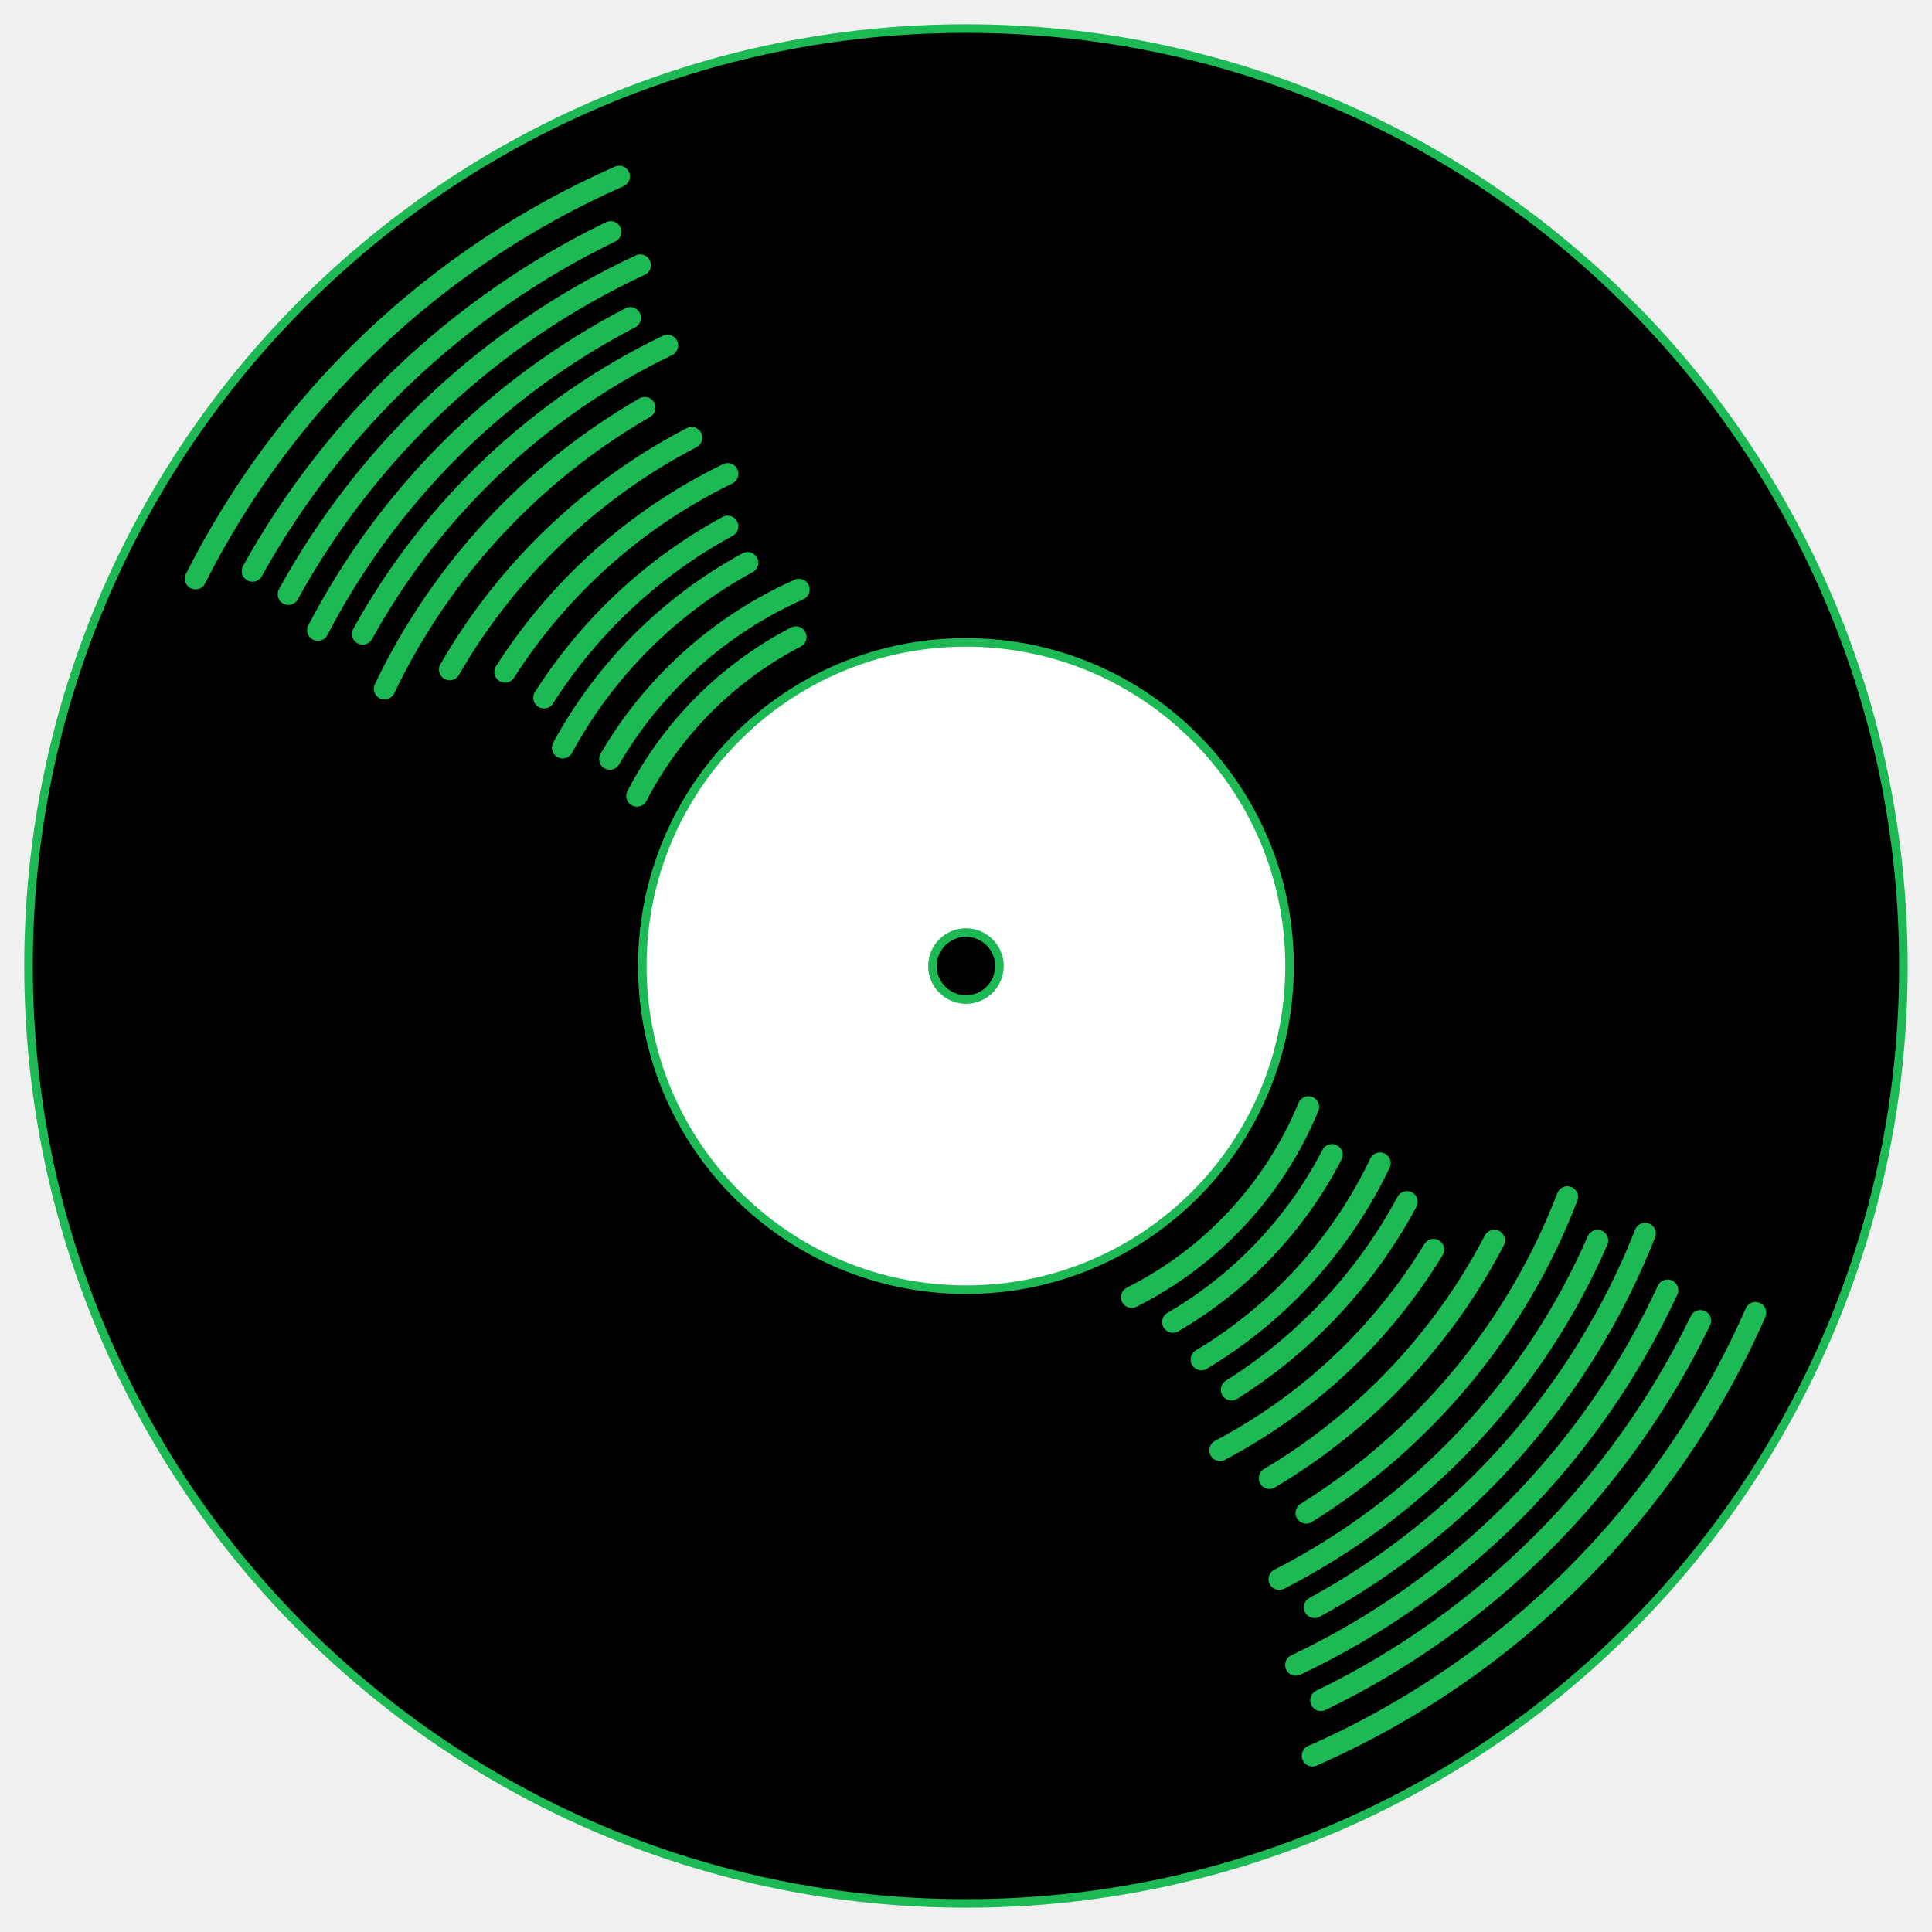
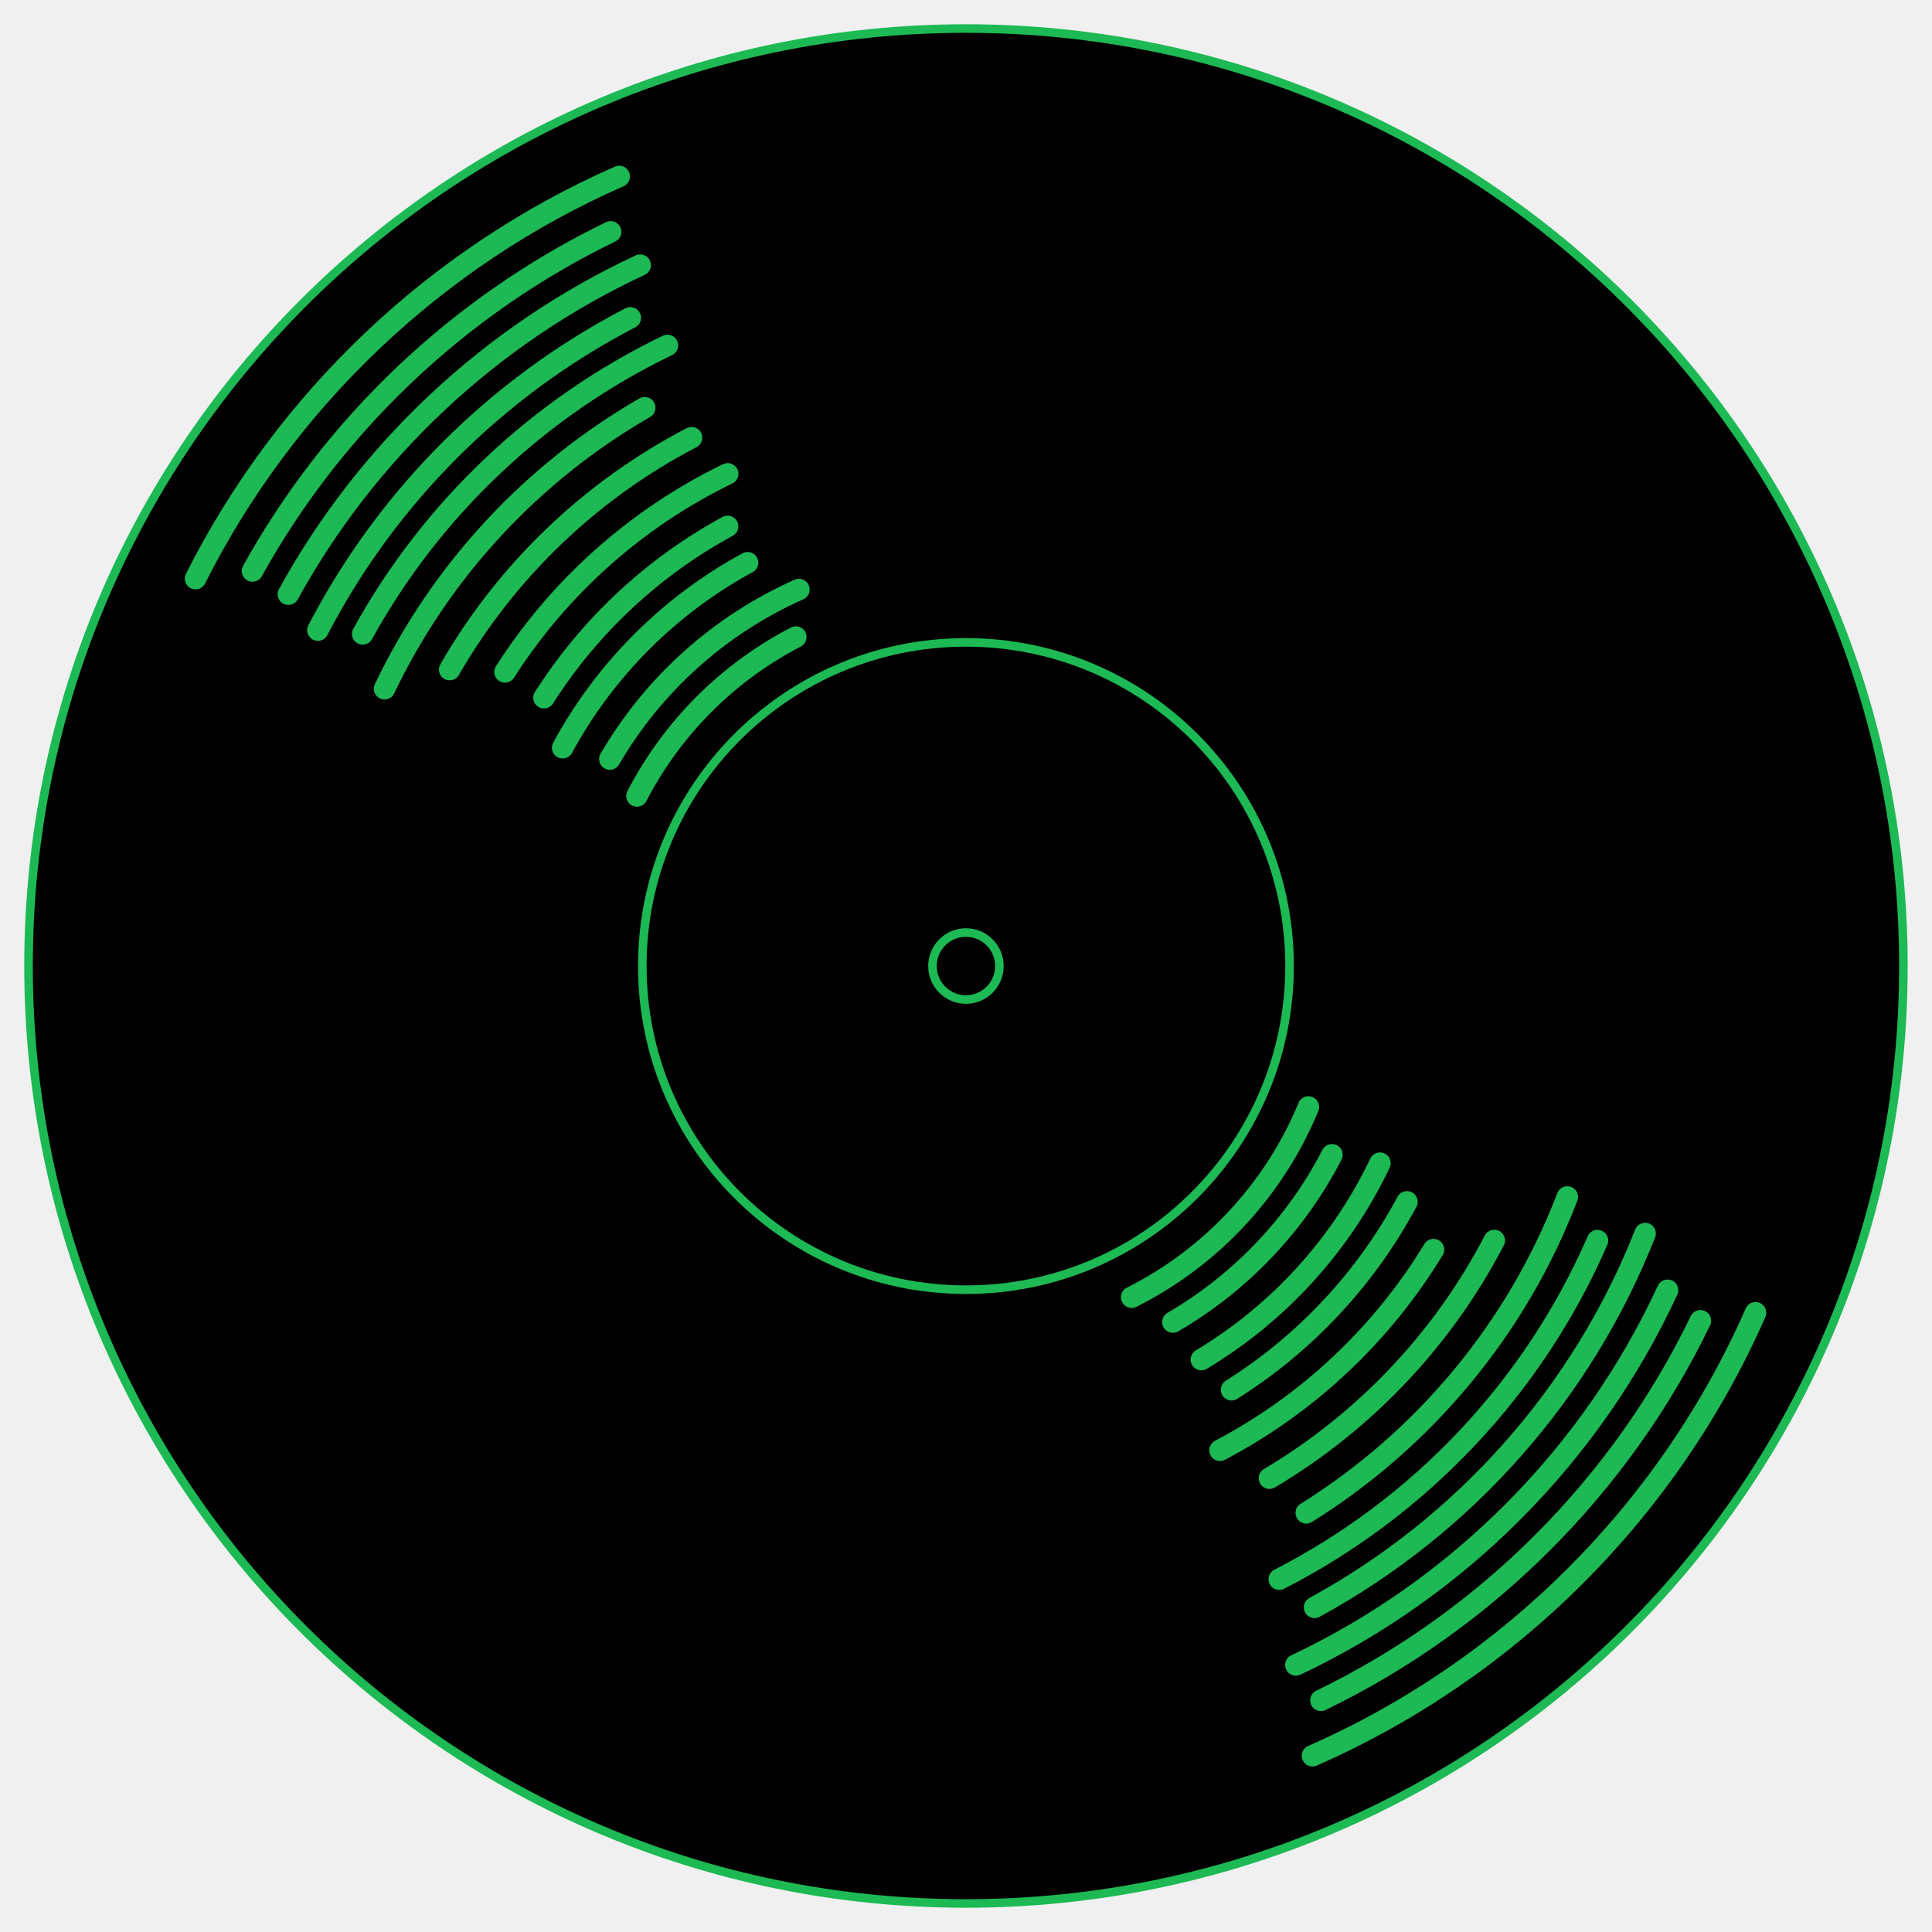
<svg xmlns="http://www.w3.org/2000/svg" version="1.0" width="225.68" height="225.687" xml:space="preserve" style="">
  <rect id="backgroundrect" width="100%" height="100%" x="0" y="0" fill="none" stroke="none" />
  <g class="currentLayer" style="">
    <animateTransform attributeName="transform" attributeType="XML" type="rotate" from="0 112.835 112.835" to="360 112.835 112.835" dur="20s" repeatCount="indefinite" />
    <g id="g13" class="" stroke="#1db954" stroke-opacity="1">
      <path d="M222.347,112.847 C222.347,173.33 173.324,222.353 112.836,222.353 C52.363,222.354 3.333,173.33 3.333,112.847 C3.333,52.366 52.363,3.334 112.836,3.334 C173.324,3.334 222.347,52.366 222.347,112.847 z" id="path15" stroke="#1db954" stroke-opacity="1" />
-       <path d="M150.641,112.847 C150.641,133.723 133.717,150.655 112.836,150.655 C91.957,150.655 75.032,133.724 75.032,112.847 C75.032,91.966 91.957,75.042 112.836,75.042 C133.717,75.042 150.641,91.967 150.641,112.847 z" id="path17" style="fill:#ffffff" stroke="#1db954" stroke-opacity="1" />
+       <path d="M150.641,112.847 C150.641,133.723 133.717,150.655 112.836,150.655 C91.957,150.655 75.032,133.724 75.032,112.847 C75.032,91.966 91.957,75.042 112.836,75.042 C133.717,75.042 150.641,91.967 150.641,112.847 z" id="path17" style="fill:#00000" stroke="#1db954" stroke-opacity="1" />
      <path d="M116.747,112.847 C116.747,115.009 114.997,116.76 112.836,116.76 C110.683,116.76 108.926,115.009 108.926,112.847 C108.926,110.685 110.683,108.935 112.836,108.935 C114.997,108.935 116.747,110.686 116.747,112.847 z" id="path119" stroke="#1db954" stroke-opacity="1" />
      <path d="M22.837,67.594 C33.34,46.742 50.878,30.044 72.334,20.609 " id="path23" style="fill: none; stroke-width: 2.501; stroke-linecap: round; stroke-linejoin: round;" stroke="#1db954" stroke-opacity="1" />
      <path d="M205.074,153.347 C194.931,176.415 176.389,194.957 153.315,205.1 " id="path27" style="fill: none; stroke-width: 2.501; stroke-linecap: round; stroke-linejoin: round;" stroke="#1db954" stroke-opacity="1" />
      <path d="M29.491,66.703 C38.996,49.56 53.639,35.663 71.335,27.08 " id="path31" style="fill: none; stroke-width: 2.501; stroke-linecap: round; stroke-linejoin: round;" stroke="#1db954" stroke-opacity="1" />
      <path d="M198.634,154.282 C189.294,173.595 173.614,189.275 154.301,198.628 " id="path35" style="fill: none; stroke-width: 2.501; stroke-linecap: round; stroke-linejoin: round;" stroke="#1db954" stroke-opacity="1" />
      <path d="M33.687,69.414 C42.921,52.626 57.342,39.091 74.785,30.971 " id="path41" style="fill: none; stroke-width: 2.501; stroke-linecap: round; stroke-linejoin: round;" stroke="#1db954" stroke-opacity="1" />
      <path d="M194.798,150.718 C185.913,169.917 170.485,185.464 151.375,194.495 " id="path45" style="fill: none; stroke-width: 2.501; stroke-linecap: round; stroke-linejoin: round;" stroke="#1db954" stroke-opacity="1" />
      <path d="M192.176,144.094 C184.813,162.782 171.037,178.242 153.555,187.765 " id="path49" style="fill: none; stroke-width: 2.501; stroke-linecap: round; stroke-linejoin: round;" stroke="#1db954" stroke-opacity="1" />
      <path d="M37.133,73.611 C45.241,58.004 58.026,45.225 73.63,37.126 " id="path53" style="fill: none; stroke-width: 2.501; stroke-linecap: round; stroke-linejoin: round;" stroke="#1db954" stroke-opacity="1" />
      <path d="M186.614,144.916 C179.175,162.012 165.961,176.023 149.434,184.479 " id="path57" style="fill: none; stroke-width: 2.501; stroke-linecap: round; stroke-linejoin: round;" stroke="#1db954" stroke-opacity="1" />
      <path d="M42.365,74.053 C50.423,59.448 62.892,47.617 77.97,40.349 " id="path61" style="fill: none; stroke-width: 2.501; stroke-linecap: round; stroke-linejoin: round;" stroke="#1db954" stroke-opacity="1" />
      <path d="M44.919,80.458 C51.497,66.678 62.153,55.217 75.317,47.624 " id="path65" style="fill: none; stroke-width: 2.501; stroke-linecap: round; stroke-linejoin: round;" stroke="#1db954" stroke-opacity="1" />
      <path d="M174.556,144.904 C168.559,156.431 159.426,166.063 148.291,172.679 " id="path69" style="fill: none; stroke-width: 2.501; stroke-linecap: round; stroke-linejoin: round;" stroke="#1db954" stroke-opacity="1" />
      <path d="M52.527,78.218 C59.15,66.71 68.971,57.274 80.783,51.128 " id="path73" style="fill: none; stroke-width: 2.501; stroke-linecap: round; stroke-linejoin: round;" stroke="#1db954" stroke-opacity="1" />
      <path d="M167.458,145.971 C161.436,155.874 152.803,164.008 142.514,169.417 " id="path77" style="fill: none; stroke-width: 2.501; stroke-linecap: round; stroke-linejoin: round;" stroke="#1db954" stroke-opacity="1" />
      <path d="M58.993,78.492 C65.332,68.573 74.344,60.518 85.005,55.349 " id="path81" style="fill: none; stroke-width: 2.501; stroke-linecap: round; stroke-linejoin: round;" stroke="#1db954" stroke-opacity="1" />
      <path d="M164.356,140.391 C159.546,149.365 152.455,156.942 143.861,162.346 " id="path85" style="fill: none; stroke-width: 2.501; stroke-linecap: round; stroke-linejoin: round;" stroke="#1db954" stroke-opacity="1" />
      <path d="M63.543,81.51 C68.87,73.146 76.259,66.232 84.998,61.489 " id="path89" style="fill: none; stroke-width: 2.501; stroke-linecap: round; stroke-linejoin: round;" stroke="#1db954" stroke-opacity="1" />
      <path d="M161.202,135.873 C156.652,145.421 149.353,153.41 140.334,158.82 " id="path93" style="fill: none; stroke-width: 2.501; stroke-linecap: round; stroke-linejoin: round;" stroke="#1db954" stroke-opacity="1" />
      <path d="M65.723,87.347 C70.677,78.218 78.204,70.687 87.33,65.733 " id="path97" style="fill: none; stroke-width: 2.501; stroke-linecap: round; stroke-linejoin: round;" stroke="#1db954" stroke-opacity="1" />
      <path d="M155.596,134.892 C151.387,143.044 144.916,149.838 137.009,154.439 " id="path101" style="fill: none; stroke-width: 2.501; stroke-linecap: round; stroke-linejoin: round;" stroke="#1db954" stroke-opacity="1" />
      <path d="M71.24,88.668 C76.315,79.959 84.05,72.989 93.328,68.865 " id="path105" style="fill: none; stroke-width: 2.501; stroke-linecap: round; stroke-linejoin: round;" stroke="#1db954" stroke-opacity="1" />
      <path d="M152.847,129.306 C148.859,138.969 141.484,146.876 132.193,151.534 " id="path109" style="fill: none; stroke-width: 2.501; stroke-linecap: round; stroke-linejoin: round;" stroke="#1db954" stroke-opacity="1" />
      <path d="M74.406,92.981 C78.521,85.037 85.024,78.531 92.968,74.416 " id="path113" style="fill: none; stroke-width: 2.501; stroke-linecap: round; stroke-linejoin: round;" stroke="#1db954" stroke-opacity="1" />
      <path d="M183.088,139.823 C177.185,155.199 166.377,168.136 152.588,176.73 " id="path117" style="fill: none; stroke-width: 2.501; stroke-linecap: round; stroke-linejoin: round;" stroke="#1db954" stroke-opacity="1" />
    </g>
  </g>
</svg>
